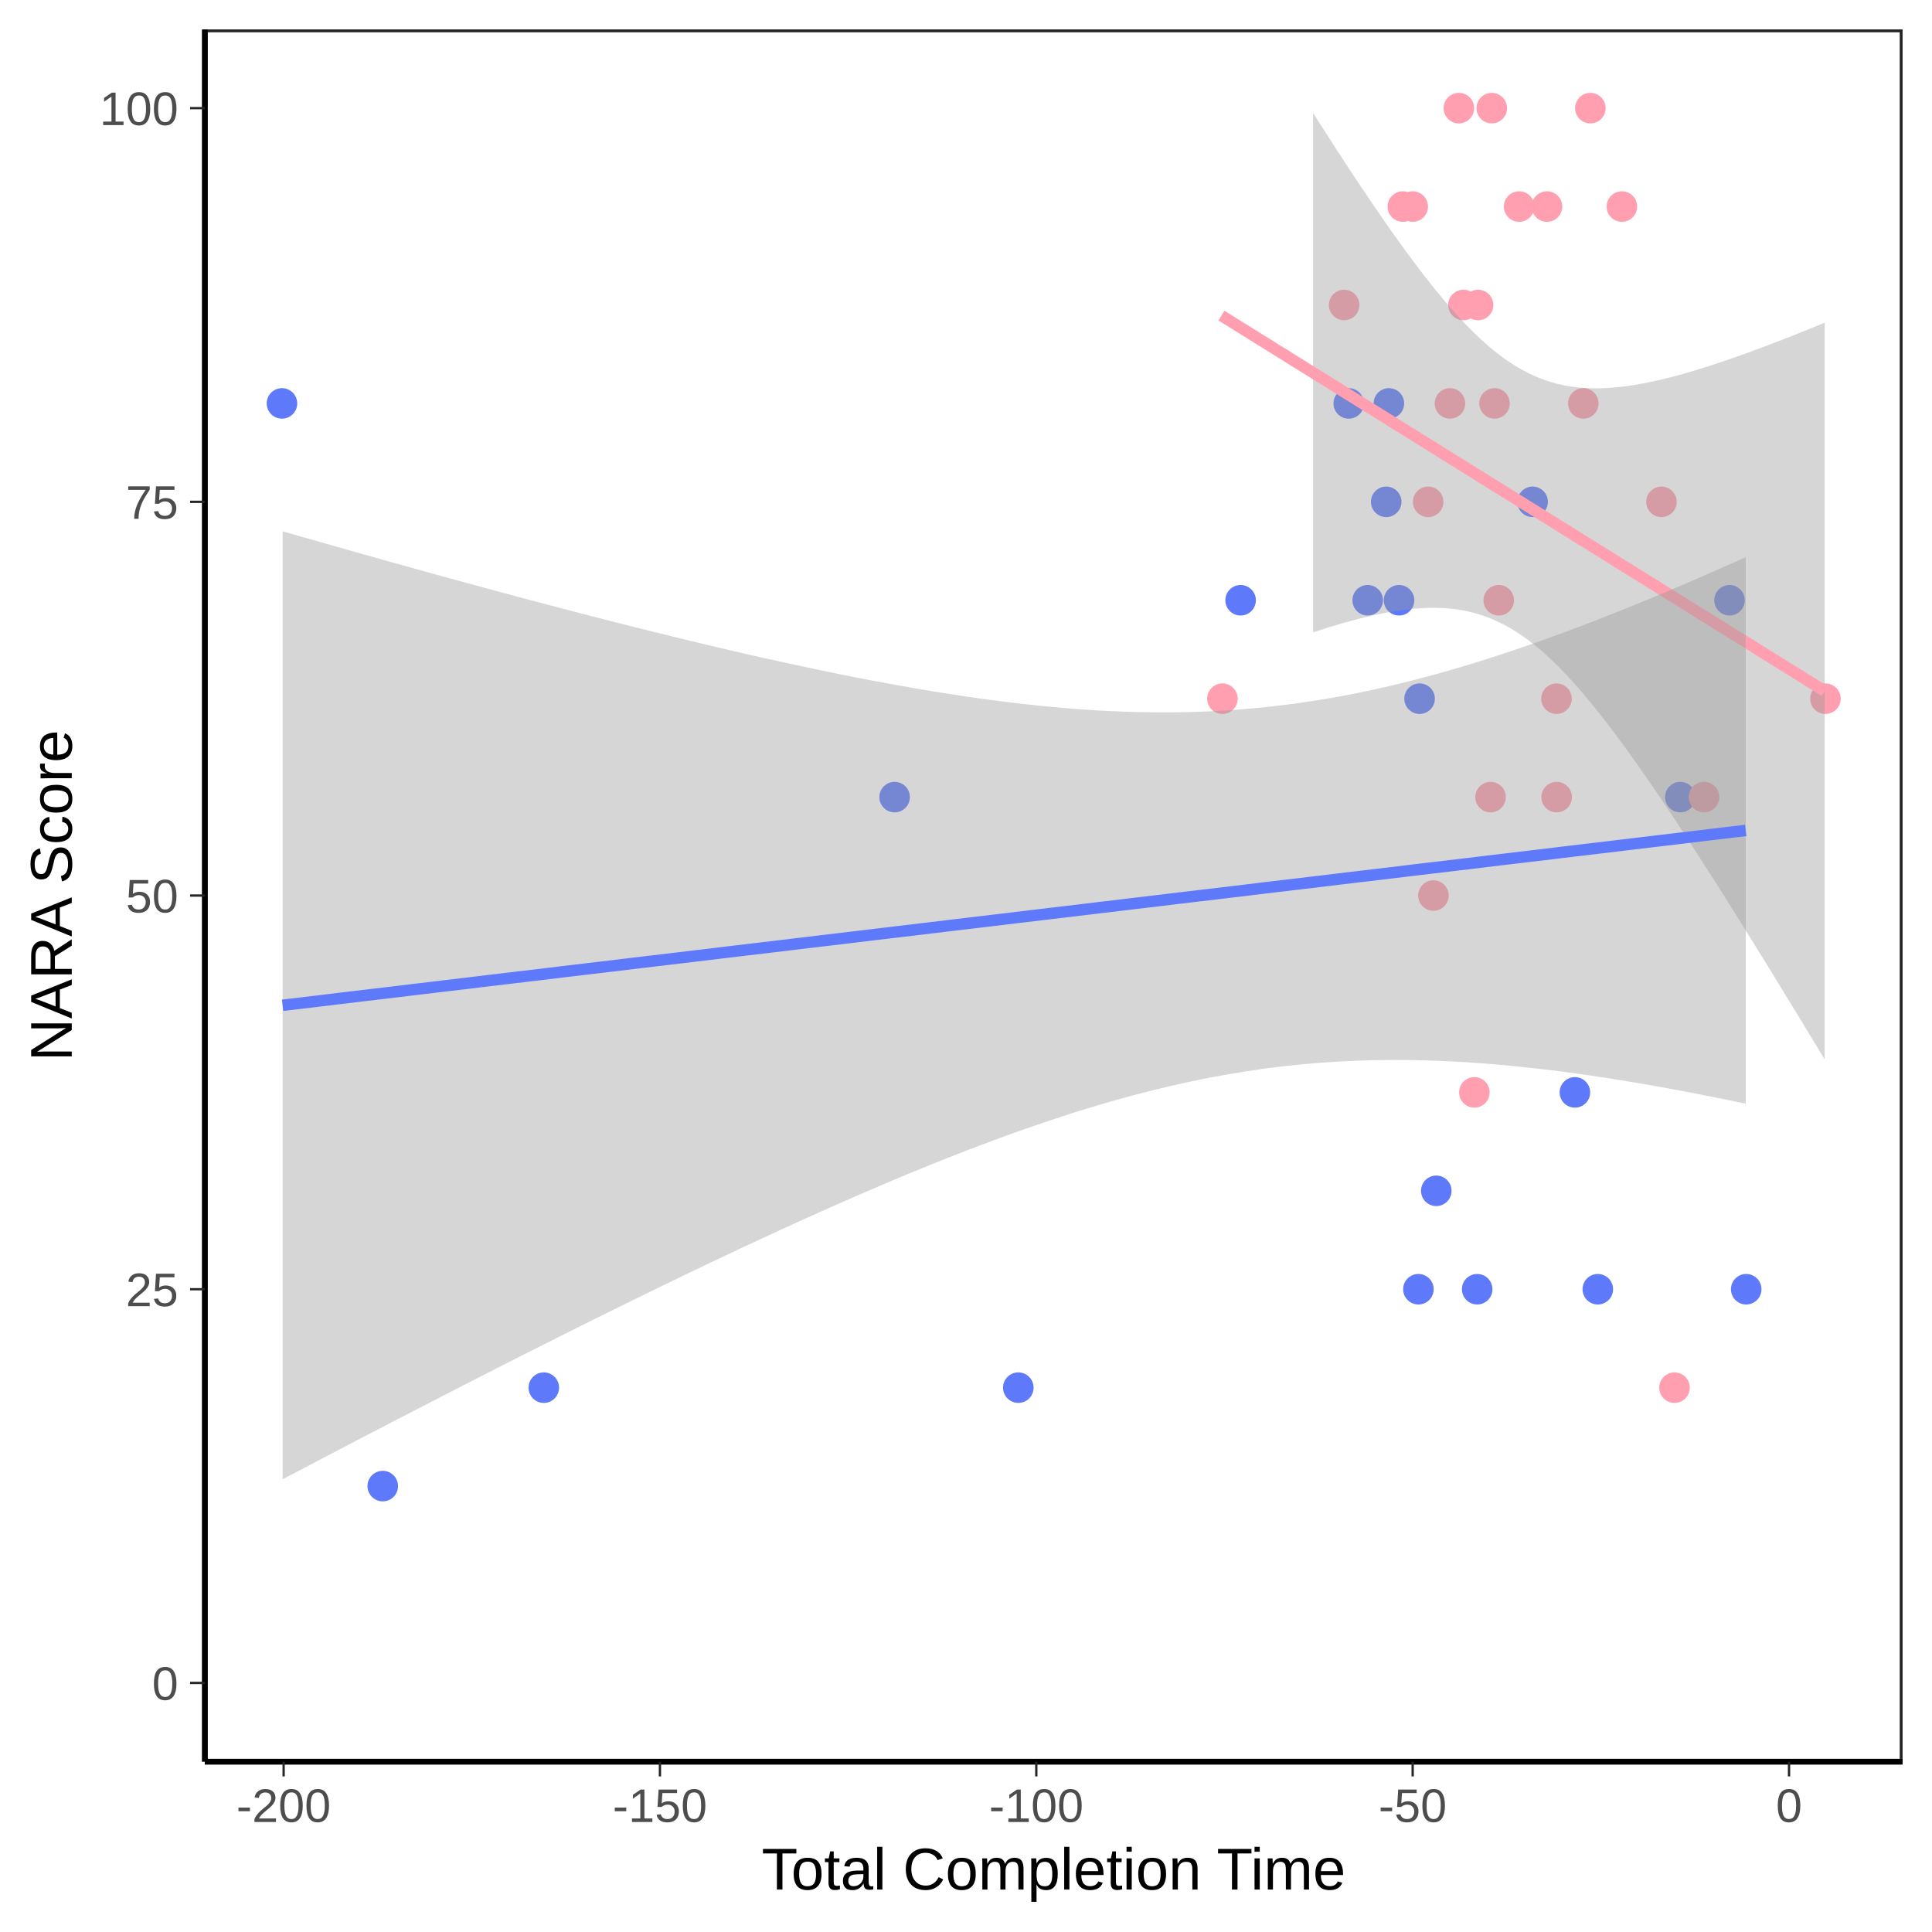
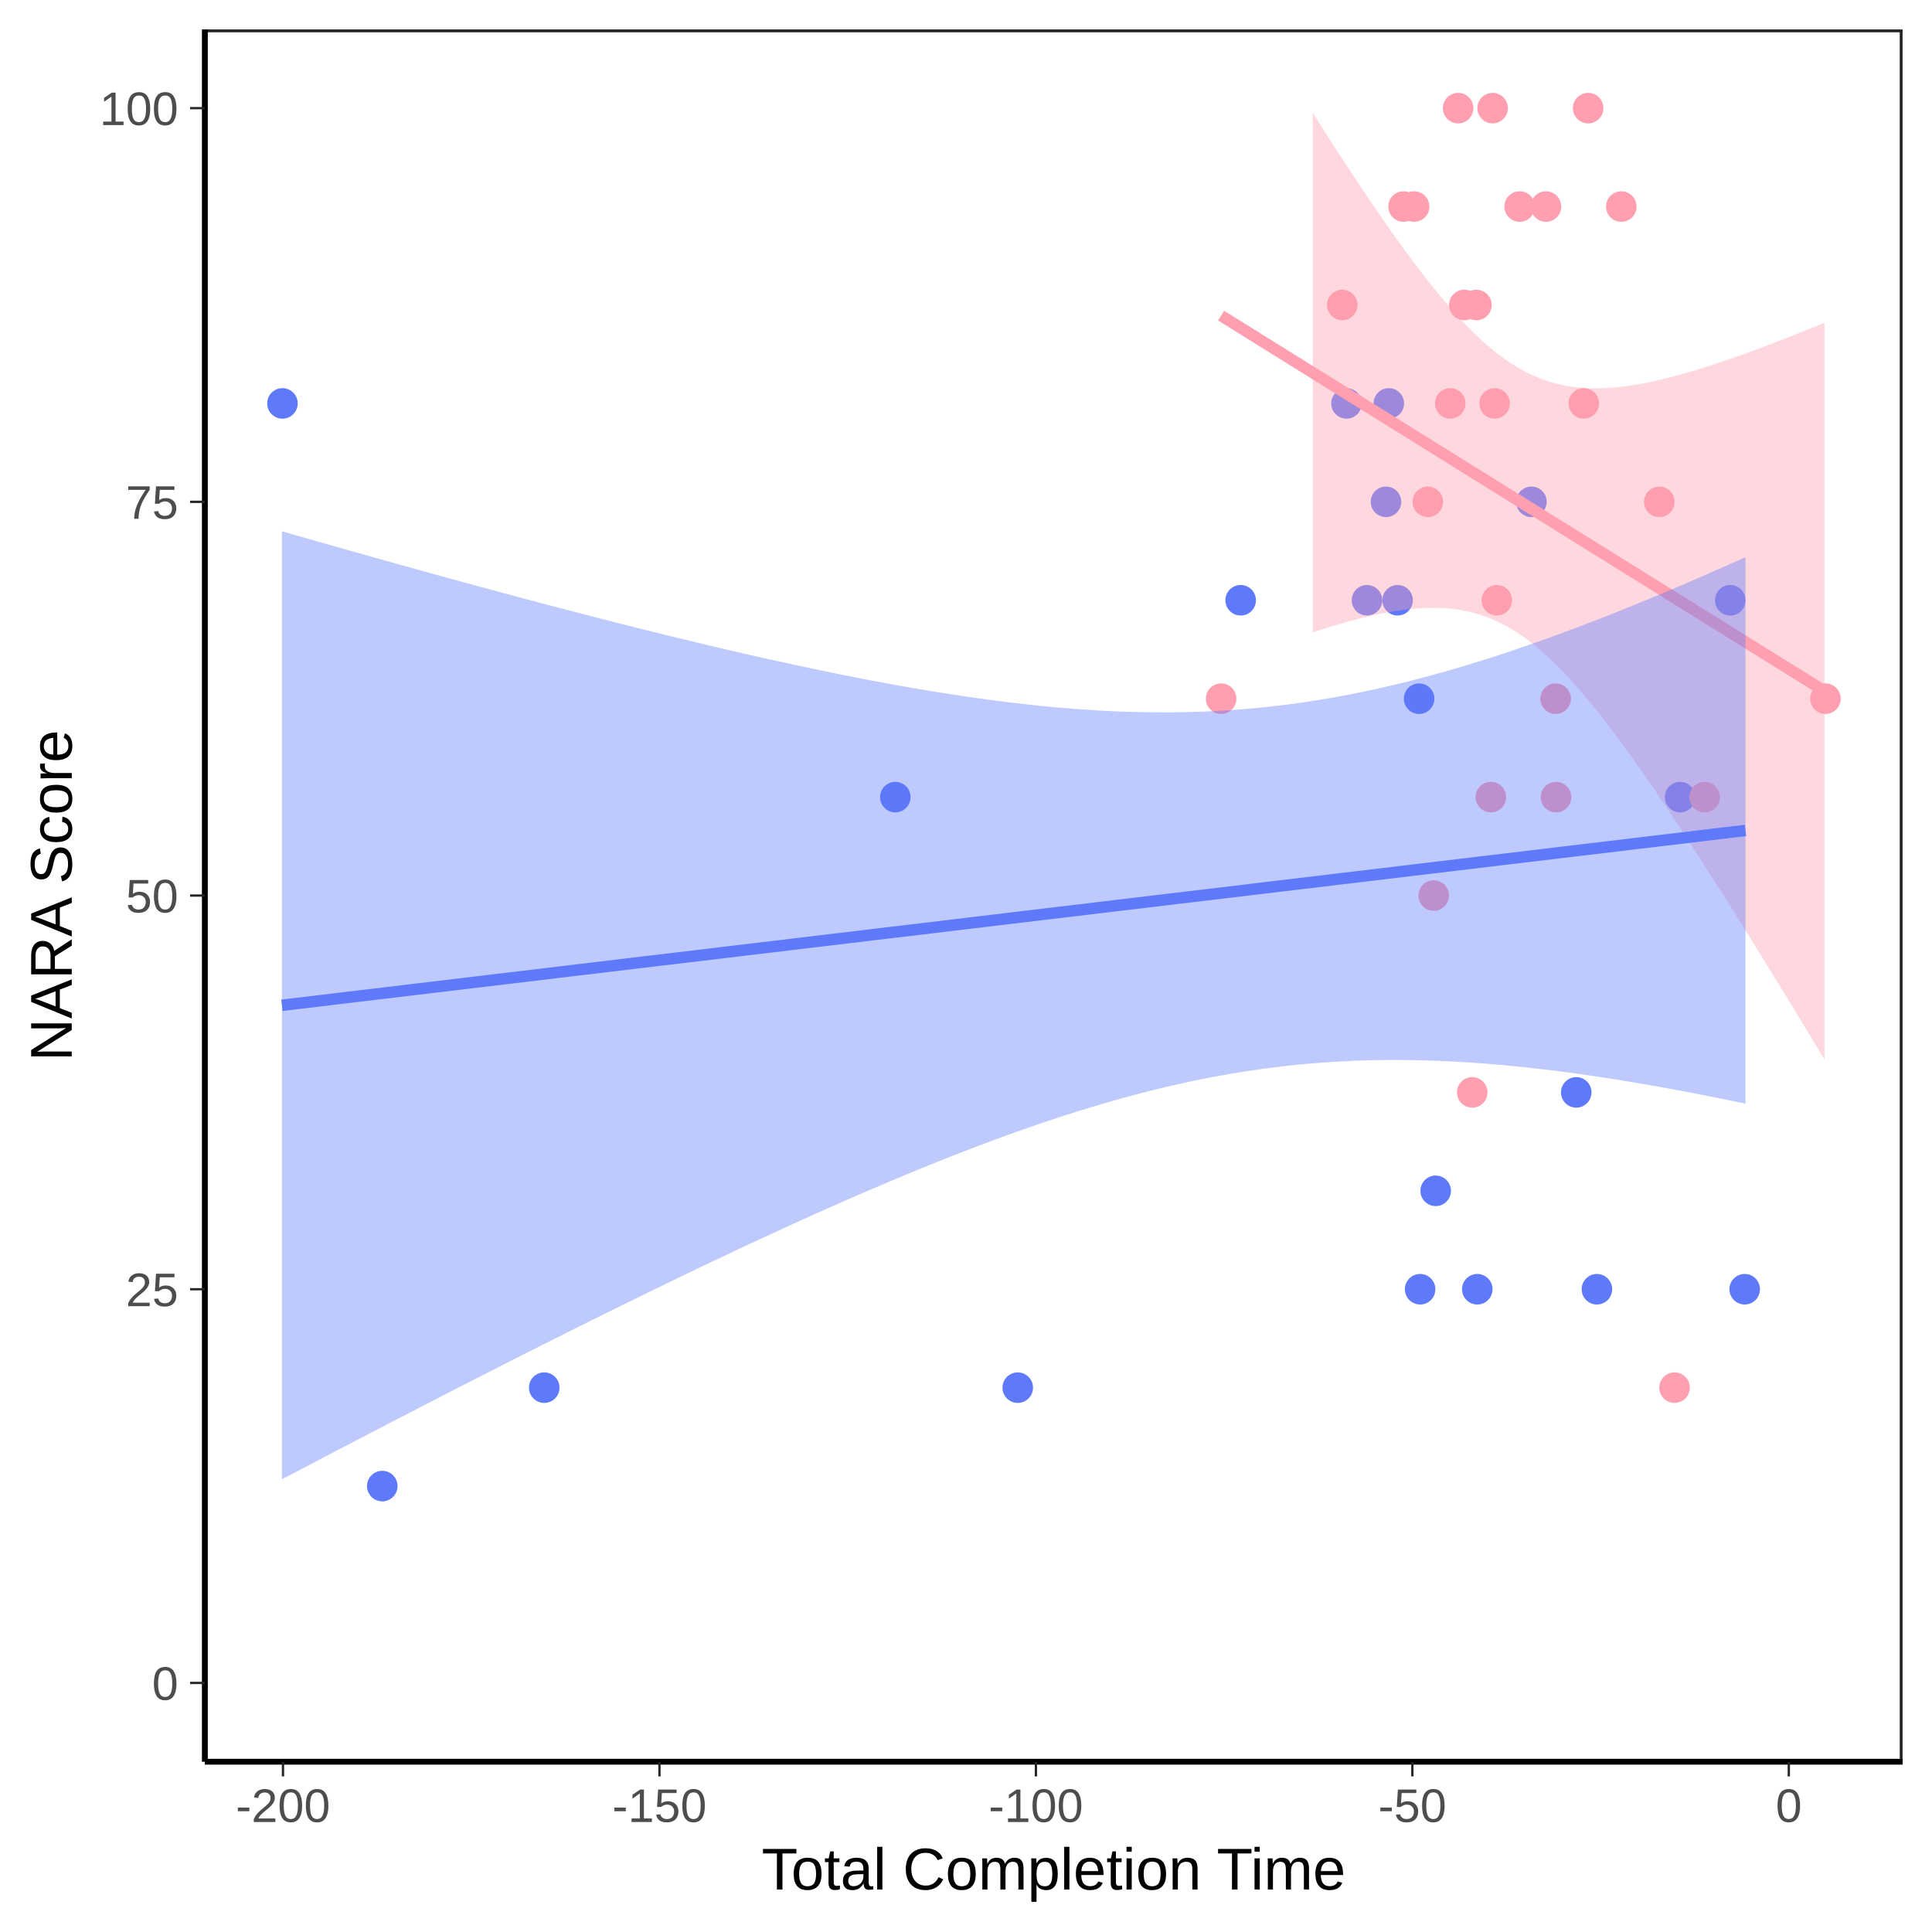
<svg xmlns="http://www.w3.org/2000/svg" class="svglite" width="360.00pt" height="360.00pt" viewBox="0 0 360.00 360.00">
  <defs>
    <style type="text/css">
    .svglite line, .svglite polyline, .svglite polygon, .svglite path, .svglite rect, .svglite circle {
      fill: none;
      stroke: #000000;
      stroke-linecap: round;
      stroke-linejoin: round;
      stroke-miterlimit: 10.00;
    }
    .svglite text {
      white-space: pre;
    }
  </style>
  </defs>
  <rect width="100%" height="100%" style="stroke: none; fill: #FFFFFF;" />
  <defs>
    <clipPath id="cpMC4wMHwzNjAuMDB8MC4wMHwzNjAuMDA=">
      <rect x="0.00" y="0.00" width="360.00" height="360.00" />
    </clipPath>
  </defs>
  <g clip-path="url(#cpMC4wMHwzNjAuMDB8MC4wMHwzNjAuMDA=)">
    <rect x="0" y="0.00" width="360.00" height="360.00" style="stroke-width: 1.07; stroke: #FFFFFF; fill: #FFFFFF;" />
  </g>
  <defs>
    <clipPath id="cpMzguMTZ8MzU0LjUyfDUuNDh8MzI4LjI3">
      <rect x="38.16" y="5.48" width="316.36" height="322.79" />
    </clipPath>
  </defs>
  <g clip-path="url(#cpMzguMTZ8MzU0LjUyfDUuNDh8MzI4LjI3)">
    <rect x="38.16" y="5.48" width="316.36" height="322.79" style="stroke-width: 1.07; stroke: #242526; fill: #FFFFFF;" />
-     <circle cx="274.73" cy="203.55" r="2.49" style="stroke-width: 0.71; stroke: #FF9FAF; fill: #FF9FAF;" />
-     <circle cx="277.97" cy="20.15" r="2.49" style="stroke-width: 0.71; stroke: #FF9FAF; fill: #FF9FAF;" />
-     <circle cx="266.12" cy="93.51" r="2.49" style="stroke-width: 0.71; stroke: #FF9FAF; fill: #FF9FAF;" />
-     <circle cx="278.48" cy="75.17" r="2.49" style="stroke-width: 0.71; stroke: #FF9FAF; fill: #FF9FAF;" />
-     <circle cx="261.40" cy="38.49" r="2.49" style="stroke-width: 0.71; stroke: #FF9FAF; fill: #FF9FAF;" />
-     <circle cx="313.10" cy="148.53" r="2.49" style="stroke-width: 0.71; stroke: #5E7AFA; fill: #5E7AFA;" />
-     <circle cx="279.27" cy="111.85" r="2.49" style="stroke-width: 0.71; stroke: #FF9FAF; fill: #FF9FAF;" />
-     <circle cx="290.06" cy="148.53" r="2.49" style="stroke-width: 0.71; stroke: #FF9FAF; fill: #FF9FAF;" />
-     <circle cx="227.78" cy="130.19" r="2.49" style="stroke-width: 0.71; stroke: #FF9FAF; fill: #FF9FAF;" />
-     <circle cx="325.38" cy="240.23" r="2.49" style="stroke-width: 0.71; stroke: #5E7AFA; fill: #5E7AFA;" />
-     <circle cx="283.07" cy="38.49" r="2.49" style="stroke-width: 0.71; stroke: #FF9FAF; fill: #FF9FAF;" />
-     <circle cx="271.84" cy="20.15" r="2.49" style="stroke-width: 0.71; stroke: #FF9FAF; fill: #FF9FAF;" />
-     <circle cx="166.70" cy="148.53" r="2.49" style="stroke-width: 0.71; stroke: #5E7AFA; fill: #5E7AFA;" />
-     <circle cx="231.17" cy="111.85" r="2.49" style="stroke-width: 0.71; stroke: #5E7AFA; fill: #5E7AFA;" />
-     <circle cx="264.52" cy="130.19" r="2.49" style="stroke-width: 0.71; stroke: #5E7AFA; fill: #5E7AFA;" />
-     <circle cx="71.32" cy="276.91" r="2.49" style="stroke-width: 0.71; stroke: #5E7AFA; fill: #5E7AFA;" />
-     <circle cx="293.46" cy="203.55" r="2.49" style="stroke-width: 0.71; stroke: #5E7AFA; fill: #5E7AFA;" />
-     <circle cx="254.85" cy="111.85" r="2.49" style="stroke-width: 0.71; stroke: #5E7AFA; fill: #5E7AFA;" />
-     <circle cx="258.80" cy="75.17" r="2.49" style="stroke-width: 0.71; stroke: #5E7AFA; fill: #5E7AFA;" />
-     <circle cx="260.69" cy="111.85" r="2.49" style="stroke-width: 0.71; stroke: #5E7AFA; fill: #5E7AFA;" />
-     <circle cx="250.46" cy="56.83" r="2.49" style="stroke-width: 0.71; stroke: #FF9FAF; fill: #FF9FAF;" />
-     <circle cx="285.58" cy="93.51" r="2.49" style="stroke-width: 0.71; stroke: #5E7AFA; fill: #5E7AFA;" />
-     <circle cx="275.25" cy="240.23" r="2.49" style="stroke-width: 0.71; stroke: #5E7AFA; fill: #5E7AFA;" />
-     <circle cx="295.03" cy="75.17" r="2.49" style="stroke-width: 0.71; stroke: #FF9FAF; fill: #FF9FAF;" />
-     <circle cx="272.69" cy="56.83" r="2.49" style="stroke-width: 0.71; stroke: #FF9FAF; fill: #FF9FAF;" />
+     <circle cx="274.33" cy="203.55" r="2.49" style="stroke-width: 0.71; stroke: #FF9FAF; fill: #FF9FAF;" />
+     <circle cx="278.13" cy="20.15" r="2.49" style="stroke-width: 0.71; stroke: #FF9FAF; fill: #FF9FAF;" />
+     <circle cx="266.05" cy="93.51" r="2.49" style="stroke-width: 0.71; stroke: #FF9FAF; fill: #FF9FAF;" />
+     <circle cx="278.50" cy="75.17" r="2.49" style="stroke-width: 0.71; stroke: #FF9FAF; fill: #FF9FAF;" />
+     <circle cx="261.53" cy="38.49" r="2.49" style="stroke-width: 0.71; stroke: #FF9FAF; fill: #FF9FAF;" />
+     <circle cx="313.06" cy="148.53" r="2.49" style="stroke-width: 0.71; stroke: #5E7AFA; fill: #5E7AFA;" />
+     <circle cx="278.91" cy="111.85" r="2.49" style="stroke-width: 0.71; stroke: #FF9FAF; fill: #FF9FAF;" />
+     <circle cx="289.94" cy="148.53" r="2.49" style="stroke-width: 0.71; stroke: #FF9FAF; fill: #FF9FAF;" />
+     <circle cx="227.54" cy="130.19" r="2.49" style="stroke-width: 0.71; stroke: #FF9FAF; fill: #FF9FAF;" />
+     <circle cx="325.10" cy="240.23" r="2.49" style="stroke-width: 0.71; stroke: #5E7AFA; fill: #5E7AFA;" />
+     <circle cx="283.17" cy="38.49" r="2.49" style="stroke-width: 0.71; stroke: #FF9FAF; fill: #FF9FAF;" />
+     <circle cx="271.70" cy="20.15" r="2.49" style="stroke-width: 0.71; stroke: #FF9FAF; fill: #FF9FAF;" />
+     <circle cx="166.83" cy="148.53" r="2.49" style="stroke-width: 0.71; stroke: #5E7AFA; fill: #5E7AFA;" />
+     <circle cx="231.18" cy="111.85" r="2.49" style="stroke-width: 0.71; stroke: #5E7AFA; fill: #5E7AFA;" />
+     <circle cx="264.43" cy="130.19" r="2.49" style="stroke-width: 0.71; stroke: #5E7AFA; fill: #5E7AFA;" />
+     <circle cx="71.23" cy="276.91" r="2.49" style="stroke-width: 0.71; stroke: #5E7AFA; fill: #5E7AFA;" />
+     <circle cx="293.71" cy="203.55" r="2.49" style="stroke-width: 0.71; stroke: #5E7AFA; fill: #5E7AFA;" />
+     <circle cx="254.72" cy="111.85" r="2.49" style="stroke-width: 0.71; stroke: #5E7AFA; fill: #5E7AFA;" />
+     <circle cx="258.78" cy="75.17" r="2.49" style="stroke-width: 0.71; stroke: #5E7AFA; fill: #5E7AFA;" />
+     <circle cx="260.42" cy="111.85" r="2.49" style="stroke-width: 0.71; stroke: #5E7AFA; fill: #5E7AFA;" />
+     <circle cx="250.11" cy="56.83" r="2.49" style="stroke-width: 0.71; stroke: #FF9FAF; fill: #FF9FAF;" />
+     <circle cx="285.36" cy="93.51" r="2.49" style="stroke-width: 0.71; stroke: #5E7AFA; fill: #5E7AFA;" />
+     <circle cx="275.27" cy="240.23" r="2.49" style="stroke-width: 0.71; stroke: #5E7AFA; fill: #5E7AFA;" />
+     <circle cx="295.12" cy="75.17" r="2.49" style="stroke-width: 0.71; stroke: #FF9FAF; fill: #FF9FAF;" />
+     <circle cx="272.85" cy="56.83" r="2.49" style="stroke-width: 0.71; stroke: #FF9FAF; fill: #FF9FAF;" />
    <circle cx="340.14" cy="130.19" r="2.49" style="stroke-width: 0.71; stroke: #FF9FAF; fill: #FF9FAF;" />
-     <circle cx="317.51" cy="148.53" r="2.49" style="stroke-width: 0.71; stroke: #FF9FAF; fill: #FF9FAF;" />
-     <circle cx="296.34" cy="20.15" r="2.49" style="stroke-width: 0.71; stroke: #FF9FAF; fill: #FF9FAF;" />
-     <circle cx="290.03" cy="130.19" r="2.49" style="stroke-width: 0.71; stroke: #FF9FAF; fill: #FF9FAF;" />
-     <circle cx="267.10" cy="166.87" r="2.49" style="stroke-width: 0.71; stroke: #FF9FAF; fill: #FF9FAF;" />
-     <circle cx="275.42" cy="56.83" r="2.49" style="stroke-width: 0.71; stroke: #FF9FAF; fill: #FF9FAF;" />
-     <circle cx="309.59" cy="93.51" r="2.49" style="stroke-width: 0.71; stroke: #FF9FAF; fill: #FF9FAF;" />
-     <circle cx="270.18" cy="75.17" r="2.49" style="stroke-width: 0.71; stroke: #FF9FAF; fill: #FF9FAF;" />
-     <circle cx="277.75" cy="148.53" r="2.49" style="stroke-width: 0.71; stroke: #FF9FAF; fill: #FF9FAF;" />
-     <circle cx="312.02" cy="258.57" r="2.49" style="stroke-width: 0.71; stroke: #FF9FAF; fill: #FF9FAF;" />
-     <circle cx="52.54" cy="75.17" r="2.49" style="stroke-width: 0.71; stroke: #5E7AFA; fill: #5E7AFA;" />
-     <circle cx="189.75" cy="258.57" r="2.49" style="stroke-width: 0.71; stroke: #5E7AFA; fill: #5E7AFA;" />
-     <circle cx="322.27" cy="111.85" r="2.49" style="stroke-width: 0.71; stroke: #5E7AFA; fill: #5E7AFA;" />
-     <circle cx="251.32" cy="75.17" r="2.49" style="stroke-width: 0.71; stroke: #5E7AFA; fill: #5E7AFA;" />
-     <circle cx="267.63" cy="221.89" r="2.49" style="stroke-width: 0.71; stroke: #5E7AFA; fill: #5E7AFA;" />
-     <circle cx="264.30" cy="240.23" r="2.49" style="stroke-width: 0.71; stroke: #5E7AFA; fill: #5E7AFA;" />
-     <circle cx="258.30" cy="93.51" r="2.49" style="stroke-width: 0.71; stroke: #5E7AFA; fill: #5E7AFA;" />
-     <circle cx="297.73" cy="240.23" r="2.49" style="stroke-width: 0.71; stroke: #5E7AFA; fill: #5E7AFA;" />
-     <circle cx="101.33" cy="258.57" r="2.49" style="stroke-width: 0.71; stroke: #5E7AFA; fill: #5E7AFA;" />
-     <circle cx="263.24" cy="38.49" r="2.49" style="stroke-width: 0.71; stroke: #FF9FAF; fill: #FF9FAF;" />
-     <circle cx="288.26" cy="38.49" r="2.49" style="stroke-width: 0.71; stroke: #FF9FAF; fill: #FF9FAF;" />
-     <circle cx="302.22" cy="38.49" r="2.49" style="stroke-width: 0.71; stroke: #FF9FAF; fill: #FF9FAF;" />
-     <polygon points="244.67,21.04 246.09,23.27 247.52,25.49 248.94,27.70 250.36,29.89 251.78,32.05 253.21,34.20 254.63,36.32 256.05,38.42 257.48,40.49 258.90,42.54 260.32,44.54 261.75,46.52 263.17,48.45 264.59,50.33 266.01,52.17 267.44,53.96 268.86,55.68 270.28,57.35 271.71,58.94 273.13,60.46 274.55,61.90 275.98,63.26 277.40,64.52 278.82,65.69 280.24,66.77 281.67,67.74 283.09,68.62 284.51,69.39 285.94,70.06 287.36,70.64 288.78,71.13 290.21,71.53 291.63,71.84 293.05,72.07 294.47,72.23 295.90,72.33 297.32,72.36 298.74,72.33 300.17,72.25 301.59,72.13 303.01,71.96 304.44,71.75 305.86,71.50 307.28,71.23 308.70,70.92 310.13,70.59 311.55,70.23 312.97,69.85 314.40,69.45 315.82,69.03 317.24,68.59 318.66,68.14 320.09,67.67 321.51,67.19 322.93,66.70 324.36,66.20 325.78,65.69 327.20,65.16 328.63,64.63 330.05,64.09 331.47,63.55 332.89,62.99 334.32,62.43 335.74,61.86 337.16,61.29 338.59,60.71 340.01,60.13 340.01,197.43 338.59,195.08 337.16,192.73 335.74,190.38 334.32,188.05 332.89,185.71 331.47,183.39 330.05,181.07 328.63,178.76 327.20,176.46 325.78,174.16 324.36,171.88 322.93,169.60 321.51,167.34 320.09,165.09 318.66,162.85 317.24,160.63 315.82,158.42 314.40,156.23 312.97,154.06 311.55,151.90 310.13,149.77 308.70,147.67 307.28,145.59 305.86,143.54 304.44,141.53 303.01,139.55 301.59,137.61 300.17,135.71 298.74,133.86 297.32,132.06 295.90,130.32 294.47,128.64 293.05,127.03 291.63,125.49 290.21,124.03 288.78,122.66 287.36,121.37 285.94,120.18 284.51,119.08 283.09,118.09 281.67,117.19 280.24,116.39 278.82,115.70 277.40,115.09 275.98,114.59 274.55,114.17 273.13,113.84 271.71,113.59 270.28,113.41 268.86,113.30 267.44,113.26 266.01,113.27 264.59,113.34 263.17,113.45 261.75,113.61 260.32,113.81 258.90,114.05 257.48,114.32 256.05,114.62 254.63,114.95 253.21,115.30 251.78,115.68 250.36,116.07 248.94,116.49 247.52,116.92 246.09,117.37 244.67,117.83 " style="stroke-width: 0.00; stroke: none; stroke-linecap: butt; fill: #999999; fill-opacity: 0.40;" />
-     <polyline points="244.67,21.04 246.09,23.27 247.52,25.49 248.94,27.70 250.36,29.89 251.78,32.05 253.21,34.20 254.63,36.32 256.05,38.42 257.48,40.49 258.90,42.54 260.32,44.54 261.75,46.52 263.17,48.45 264.59,50.33 266.01,52.17 267.44,53.96 268.86,55.68 270.28,57.35 271.71,58.94 273.13,60.46 274.55,61.90 275.98,63.26 277.40,64.52 278.82,65.69 280.24,66.77 281.67,67.74 283.09,68.62 284.51,69.39 285.94,70.06 287.36,70.64 288.78,71.13 290.21,71.53 291.63,71.84 293.05,72.07 294.47,72.23 295.90,72.33 297.32,72.36 298.74,72.33 300.17,72.25 301.59,72.13 303.01,71.96 304.44,71.75 305.86,71.50 307.28,71.23 308.70,70.92 310.13,70.59 311.55,70.23 312.97,69.85 314.40,69.45 315.82,69.03 317.24,68.59 318.66,68.14 320.09,67.67 321.51,67.19 322.93,66.70 324.36,66.20 325.78,65.69 327.20,65.16 328.63,64.63 330.05,64.09 331.47,63.55 332.89,62.99 334.32,62.43 335.74,61.86 337.16,61.29 338.59,60.71 340.01,60.13 " style="stroke-width: 2.13; stroke: none; stroke-linecap: butt;" />
-     <polyline points="340.01,197.43 338.59,195.08 337.16,192.73 335.74,190.38 334.32,188.05 332.89,185.71 331.47,183.39 330.05,181.07 328.63,178.76 327.20,176.46 325.78,174.16 324.36,171.88 322.93,169.60 321.51,167.34 320.09,165.09 318.66,162.85 317.24,160.63 315.82,158.42 314.40,156.23 312.97,154.06 311.55,151.90 310.13,149.77 308.70,147.67 307.28,145.59 305.86,143.54 304.44,141.53 303.01,139.55 301.59,137.61 300.17,135.71 298.74,133.86 297.32,132.06 295.90,130.32 294.47,128.64 293.05,127.03 291.63,125.49 290.21,124.03 288.78,122.66 287.36,121.37 285.94,120.18 284.51,119.08 283.09,118.09 281.67,117.19 280.24,116.39 278.82,115.70 277.40,115.09 275.98,114.59 274.55,114.17 273.13,113.84 271.71,113.59 270.28,113.41 268.86,113.30 267.44,113.26 266.01,113.27 264.59,113.34 263.17,113.45 261.75,113.61 260.32,113.81 258.90,114.05 257.48,114.32 256.05,114.62 254.63,114.95 253.21,115.30 251.78,115.68 250.36,116.07 248.94,116.49 247.52,116.92 246.09,117.37 244.67,117.83 " style="stroke-width: 2.13; stroke: none; stroke-linecap: butt;" />
-     <polyline points="227.59,58.81 229.02,59.69 230.44,60.58 231.86,61.46 233.29,62.35 234.71,63.24 236.13,64.12 237.55,65.01 238.98,65.89 240.40,66.78 241.82,67.66 243.25,68.55 244.67,69.44 246.09,70.32 247.52,71.21 248.94,72.09 250.36,72.98 251.78,73.86 253.21,74.75 254.63,75.64 256.05,76.52 257.48,77.41 258.90,78.29 260.32,79.18 261.75,80.06 263.17,80.95 264.59,81.84 266.01,82.72 267.44,83.61 268.86,84.49 270.28,85.38 271.71,86.27 273.13,87.15 274.55,88.04 275.98,88.92 277.40,89.81 278.82,90.69 280.24,91.58 281.67,92.47 283.09,93.35 284.51,94.24 285.94,95.12 287.36,96.01 288.78,96.89 290.21,97.78 291.63,98.67 293.05,99.55 294.47,100.44 295.90,101.32 297.32,102.21 298.74,103.09 300.17,103.98 301.59,104.87 303.01,105.75 304.44,106.64 305.86,107.52 307.28,108.41 308.70,109.29 310.13,110.18 311.55,111.07 312.97,111.95 314.40,112.84 315.82,113.72 317.24,114.61 318.66,115.49 320.09,116.38 321.51,117.27 322.93,118.15 324.36,119.04 325.78,119.92 327.20,120.81 328.63,121.70 330.05,122.58 331.47,123.47 332.89,124.35 334.32,125.24 335.74,126.12 337.16,127.01 338.59,127.90 340.01,128.78 " style="stroke-width: 2.13; stroke: #FF9FAF; stroke-linecap: butt;" />
-     <polygon points="52.66,99.00 56.11,99.99 59.56,100.97 63.01,101.95 66.46,102.93 69.91,103.90 73.36,104.87 76.81,105.83 80.27,106.79 83.72,107.74 87.17,108.68 90.62,109.62 94.07,110.55 97.52,111.48 100.97,112.39 104.42,113.30 107.87,114.20 111.32,115.09 114.78,115.98 118.23,116.85 121.68,117.71 125.13,118.56 128.58,119.40 132.03,120.23 135.48,121.04 138.93,121.84 142.38,122.62 145.83,123.38 149.29,124.13 152.74,124.86 156.19,125.57 159.64,126.26 163.09,126.92 166.54,127.56 169.99,128.17 173.44,128.76 176.89,129.31 180.34,129.83 183.80,130.32 187.25,130.77 190.70,131.18 194.15,131.55 197.60,131.87 201.05,132.15 204.50,132.38 207.95,132.55 211.40,132.67 214.85,132.73 218.31,132.74 221.76,132.68 225.21,132.56 228.66,132.37 232.11,132.11 235.56,131.79 239.01,131.40 242.46,130.94 245.91,130.41 249.36,129.82 252.82,129.16 256.27,128.43 259.72,127.64 263.17,126.79 266.62,125.88 270.07,124.92 273.52,123.90 276.97,122.83 280.42,121.71 283.87,120.54 287.33,119.33 290.78,118.08 294.23,116.79 297.68,115.47 301.13,114.11 304.58,112.72 308.03,111.30 311.48,109.85 314.93,108.38 318.38,106.88 321.84,105.36 325.29,103.82 325.29,205.66 321.84,204.94 318.38,204.25 314.93,203.57 311.48,202.92 308.03,202.30 304.58,201.71 301.13,201.14 297.68,200.61 294.23,200.11 290.78,199.64 287.33,199.22 283.87,198.84 280.42,198.49 276.97,198.20 273.52,197.95 270.07,197.76 266.62,197.62 263.17,197.53 259.72,197.51 256.27,197.54 252.82,197.64 249.36,197.81 245.91,198.04 242.46,198.33 239.01,198.70 235.56,199.13 232.11,199.64 228.66,200.21 225.21,200.84 221.76,201.55 218.31,202.31 214.85,203.14 211.40,204.03 207.95,204.97 204.50,205.97 201.05,207.02 197.60,208.13 194.15,209.28 190.70,210.47 187.25,211.70 183.80,212.98 180.34,214.29 176.89,215.64 173.44,217.02 169.99,218.42 166.54,219.86 163.09,221.33 159.64,222.81 156.19,224.33 152.74,225.86 149.29,227.41 145.83,228.99 142.38,230.58 138.93,232.18 135.48,233.81 132.03,235.44 128.58,237.09 125.13,238.76 121.68,240.43 118.23,242.12 114.78,243.82 111.32,245.52 107.87,247.24 104.42,248.97 100.97,250.70 97.52,252.44 94.07,254.19 90.62,255.95 87.17,257.71 83.72,259.48 80.27,261.26 76.81,263.04 73.36,264.82 69.91,266.62 66.46,268.41 63.01,270.21 59.56,272.02 56.11,273.83 52.66,275.64 " style="stroke-width: 0.00; stroke: none; stroke-linecap: butt; fill: #999999; fill-opacity: 0.40;" />
-     <polyline points="52.66,99.00 56.11,99.99 59.56,100.97 63.01,101.95 66.46,102.93 69.91,103.90 73.36,104.87 76.81,105.83 80.27,106.79 83.72,107.74 87.17,108.68 90.62,109.62 94.07,110.55 97.52,111.48 100.97,112.39 104.42,113.30 107.87,114.20 111.32,115.09 114.78,115.98 118.23,116.85 121.68,117.71 125.13,118.56 128.58,119.40 132.03,120.23 135.48,121.04 138.93,121.84 142.38,122.62 145.83,123.38 149.29,124.13 152.74,124.86 156.19,125.57 159.64,126.26 163.09,126.92 166.54,127.56 169.99,128.17 173.44,128.76 176.89,129.31 180.34,129.83 183.80,130.32 187.25,130.77 190.70,131.18 194.15,131.55 197.60,131.87 201.05,132.15 204.50,132.38 207.95,132.55 211.40,132.67 214.85,132.73 218.31,132.74 221.76,132.68 225.21,132.56 228.66,132.37 232.11,132.11 235.56,131.79 239.01,131.40 242.46,130.94 245.91,130.41 249.36,129.82 252.82,129.16 256.27,128.43 259.72,127.64 263.17,126.79 266.62,125.88 270.07,124.92 273.52,123.90 276.97,122.83 280.42,121.71 283.87,120.54 287.33,119.33 290.78,118.08 294.23,116.79 297.68,115.47 301.13,114.11 304.58,112.72 308.03,111.30 311.48,109.85 314.93,108.38 318.38,106.88 321.84,105.36 325.29,103.82 " style="stroke-width: 2.13; stroke: none; stroke-linecap: butt;" />
-     <polyline points="325.29,205.66 321.84,204.94 318.38,204.25 314.93,203.57 311.48,202.92 308.03,202.30 304.58,201.71 301.13,201.14 297.68,200.61 294.23,200.11 290.78,199.64 287.33,199.22 283.87,198.84 280.42,198.49 276.97,198.20 273.52,197.95 270.07,197.76 266.62,197.62 263.17,197.53 259.72,197.51 256.27,197.54 252.82,197.64 249.36,197.81 245.91,198.04 242.46,198.33 239.01,198.70 235.56,199.13 232.11,199.64 228.66,200.21 225.21,200.84 221.76,201.55 218.31,202.31 214.85,203.14 211.40,204.03 207.95,204.97 204.50,205.97 201.05,207.02 197.60,208.13 194.15,209.28 190.70,210.47 187.25,211.70 183.80,212.98 180.34,214.29 176.89,215.64 173.44,217.02 169.99,218.42 166.54,219.86 163.09,221.33 159.64,222.81 156.19,224.33 152.74,225.86 149.29,227.41 145.83,228.99 142.38,230.58 138.93,232.18 135.48,233.81 132.03,235.44 128.58,237.09 125.13,238.76 121.68,240.43 118.23,242.12 114.78,243.82 111.32,245.52 107.87,247.24 104.42,248.97 100.97,250.70 97.52,252.44 94.07,254.19 90.62,255.95 87.17,257.71 83.72,259.48 80.27,261.26 76.81,263.04 73.36,264.82 69.91,266.62 66.46,268.41 63.01,270.21 59.56,272.02 56.11,273.83 52.66,275.64 " style="stroke-width: 2.13; stroke: none; stroke-linecap: butt;" />
-     <polyline points="52.66,187.32 56.11,186.91 59.56,186.50 63.01,186.08 66.46,185.67 69.91,185.26 73.36,184.85 76.81,184.43 80.27,184.02 83.72,183.61 87.17,183.20 90.62,182.78 94.07,182.37 97.52,181.96 100.97,181.55 104.42,181.13 107.87,180.72 111.32,180.31 114.78,179.90 118.23,179.48 121.68,179.07 125.13,178.66 128.58,178.25 132.03,177.84 135.48,177.42 138.93,177.01 142.38,176.60 145.83,176.19 149.29,175.77 152.74,175.36 156.19,174.95 159.64,174.54 163.09,174.12 166.54,173.71 169.99,173.30 173.44,172.89 176.89,172.47 180.34,172.06 183.80,171.65 187.25,171.24 190.70,170.82 194.15,170.41 197.60,170.00 201.05,169.59 204.50,169.17 207.95,168.76 211.40,168.35 214.85,167.94 218.31,167.52 221.76,167.11 225.21,166.70 228.66,166.29 232.11,165.88 235.56,165.46 239.01,165.05 242.46,164.64 245.91,164.23 249.36,163.81 252.82,163.40 256.27,162.99 259.72,162.58 263.17,162.16 266.62,161.75 270.07,161.34 273.52,160.93 276.97,160.51 280.42,160.10 283.87,159.69 287.33,159.28 290.78,158.86 294.23,158.45 297.68,158.04 301.13,157.63 304.58,157.21 308.03,156.80 311.48,156.39 314.93,155.98 318.38,155.56 321.84,155.15 325.29,154.74 " style="stroke-width: 2.13; stroke: #5E7AFA; stroke-linecap: butt;" />
+     <circle cx="317.64" cy="148.53" r="2.49" style="stroke-width: 0.71; stroke: #FF9FAF; fill: #FF9FAF;" />
+     <circle cx="295.93" cy="20.15" r="2.49" style="stroke-width: 0.71; stroke: #FF9FAF; fill: #FF9FAF;" />
+     <circle cx="289.87" cy="130.19" r="2.49" style="stroke-width: 0.71; stroke: #FF9FAF; fill: #FF9FAF;" />
+     <circle cx="267.15" cy="166.87" r="2.49" style="stroke-width: 0.71; stroke: #FF9FAF; fill: #FF9FAF;" />
+     <circle cx="275.11" cy="56.83" r="2.49" style="stroke-width: 0.71; stroke: #FF9FAF; fill: #FF9FAF;" />
+     <circle cx="309.19" cy="93.51" r="2.49" style="stroke-width: 0.71; stroke: #FF9FAF; fill: #FF9FAF;" />
+     <circle cx="270.23" cy="75.17" r="2.49" style="stroke-width: 0.71; stroke: #FF9FAF; fill: #FF9FAF;" />
+     <circle cx="277.80" cy="148.53" r="2.49" style="stroke-width: 0.71; stroke: #FF9FAF; fill: #FF9FAF;" />
+     <circle cx="312.03" cy="258.57" r="2.49" style="stroke-width: 0.71; stroke: #FF9FAF; fill: #FF9FAF;" />
+     <circle cx="52.63" cy="75.17" r="2.49" style="stroke-width: 0.71; stroke: #5E7AFA; fill: #5E7AFA;" />
+     <circle cx="189.64" cy="258.57" r="2.49" style="stroke-width: 0.71; stroke: #5E7AFA; fill: #5E7AFA;" />
+     <circle cx="322.41" cy="111.85" r="2.49" style="stroke-width: 0.71; stroke: #5E7AFA; fill: #5E7AFA;" />
+     <circle cx="250.90" cy="75.17" r="2.49" style="stroke-width: 0.71; stroke: #5E7AFA; fill: #5E7AFA;" />
+     <circle cx="267.52" cy="221.89" r="2.49" style="stroke-width: 0.71; stroke: #5E7AFA; fill: #5E7AFA;" />
+     <circle cx="264.62" cy="240.23" r="2.49" style="stroke-width: 0.71; stroke: #5E7AFA; fill: #5E7AFA;" />
+     <circle cx="258.26" cy="93.51" r="2.49" style="stroke-width: 0.71; stroke: #5E7AFA; fill: #5E7AFA;" />
+     <circle cx="297.56" cy="240.23" r="2.49" style="stroke-width: 0.71; stroke: #5E7AFA; fill: #5E7AFA;" />
+     <circle cx="101.41" cy="258.57" r="2.49" style="stroke-width: 0.71; stroke: #5E7AFA; fill: #5E7AFA;" />
+     <circle cx="263.50" cy="38.49" r="2.49" style="stroke-width: 0.71; stroke: #FF9FAF; fill: #FF9FAF;" />
+     <circle cx="288.07" cy="38.49" r="2.49" style="stroke-width: 0.71; stroke: #FF9FAF; fill: #FF9FAF;" />
+     <circle cx="302.11" cy="38.49" r="2.49" style="stroke-width: 0.71; stroke: #FF9FAF; fill: #FF9FAF;" />
+     <polygon points="244.61,21.04 246.03,23.27 247.45,25.49 248.88,27.70 250.30,29.89 251.72,32.05 253.15,34.20 254.57,36.32 255.99,38.42 257.42,40.49 258.84,42.54 260.26,44.54 261.69,46.52 263.11,48.45 264.53,50.33 265.96,52.17 267.38,53.96 268.81,55.68 270.23,57.35 271.65,58.94 273.08,60.46 274.50,61.90 275.92,63.26 277.35,64.52 278.77,65.69 280.19,66.77 281.62,67.74 283.04,68.62 284.46,69.39 285.89,70.06 287.31,70.64 288.73,71.13 290.16,71.53 291.58,71.84 293.00,72.07 294.43,72.23 295.85,72.33 297.27,72.36 298.70,72.33 300.12,72.25 301.54,72.13 302.97,71.96 304.39,71.75 305.81,71.50 307.24,71.23 308.66,70.92 310.08,70.59 311.51,70.23 312.93,69.85 314.35,69.45 315.78,69.03 317.20,68.59 318.62,68.14 320.05,67.67 321.47,67.19 322.89,66.70 324.32,66.20 325.74,65.69 327.16,65.16 328.59,64.63 330.01,64.09 331.43,63.55 332.86,62.99 334.28,62.43 335.70,61.86 337.13,61.29 338.55,60.71 339.97,60.13 339.97,197.43 338.55,195.08 337.13,192.73 335.70,190.38 334.28,188.05 332.86,185.71 331.43,183.39 330.01,181.07 328.59,178.76 327.16,176.46 325.74,174.16 324.32,171.88 322.89,169.60 321.47,167.34 320.05,165.09 318.62,162.85 317.20,160.63 315.78,158.42 314.35,156.23 312.93,154.06 311.51,151.90 310.08,149.77 308.66,147.67 307.24,145.59 305.81,143.54 304.39,141.53 302.97,139.55 301.54,137.61 300.12,135.71 298.70,133.86 297.27,132.06 295.85,130.32 294.43,128.64 293.00,127.03 291.58,125.49 290.16,124.03 288.73,122.66 287.31,121.37 285.89,120.18 284.46,119.08 283.04,118.09 281.62,117.19 280.19,116.39 278.77,115.70 277.35,115.09 275.92,114.59 274.50,114.17 273.08,113.84 271.65,113.59 270.23,113.41 268.81,113.30 267.38,113.26 265.96,113.27 264.53,113.34 263.11,113.45 261.69,113.61 260.26,113.81 258.84,114.05 257.42,114.32 255.99,114.62 254.57,114.95 253.15,115.30 251.72,115.68 250.30,116.07 248.88,116.49 247.45,116.92 246.03,117.37 244.61,117.83 " style="stroke-width: 0.00; stroke: none; stroke-linecap: butt; fill: #FF9FAF; fill-opacity: 0.40;" />
+     <polyline points="244.61,21.04 246.03,23.27 247.45,25.49 248.88,27.70 250.30,29.89 251.72,32.05 253.15,34.20 254.57,36.32 255.99,38.42 257.42,40.49 258.84,42.54 260.26,44.54 261.69,46.52 263.11,48.45 264.53,50.33 265.96,52.17 267.38,53.96 268.81,55.68 270.23,57.35 271.65,58.94 273.08,60.46 274.50,61.90 275.92,63.26 277.35,64.52 278.77,65.69 280.19,66.77 281.62,67.74 283.04,68.62 284.46,69.39 285.89,70.06 287.31,70.64 288.73,71.13 290.16,71.53 291.58,71.84 293.00,72.07 294.43,72.23 295.85,72.33 297.27,72.36 298.70,72.33 300.12,72.25 301.54,72.13 302.97,71.96 304.39,71.75 305.81,71.50 307.24,71.23 308.66,70.92 310.08,70.59 311.51,70.23 312.93,69.85 314.35,69.45 315.78,69.03 317.20,68.59 318.62,68.14 320.05,67.67 321.47,67.19 322.89,66.70 324.32,66.20 325.74,65.69 327.16,65.16 328.59,64.63 330.01,64.09 331.43,63.55 332.86,62.99 334.28,62.43 335.70,61.86 337.13,61.29 338.55,60.71 339.97,60.13 " style="stroke-width: 2.13; stroke: none; stroke-linecap: butt;" />
+     <polyline points="339.97,197.43 338.55,195.08 337.13,192.73 335.70,190.38 334.28,188.05 332.86,185.71 331.43,183.39 330.01,181.07 328.59,178.76 327.16,176.46 325.74,174.16 324.32,171.88 322.89,169.60 321.47,167.34 320.05,165.09 318.62,162.85 317.20,160.63 315.78,158.42 314.35,156.23 312.93,154.06 311.51,151.90 310.08,149.77 308.66,147.67 307.24,145.59 305.81,143.54 304.39,141.53 302.97,139.55 301.54,137.61 300.12,135.71 298.70,133.86 297.27,132.06 295.85,130.32 294.43,128.64 293.00,127.03 291.58,125.49 290.16,124.03 288.73,122.66 287.31,121.37 285.89,120.18 284.46,119.08 283.04,118.09 281.62,117.19 280.19,116.39 278.77,115.70 277.35,115.09 275.92,114.59 274.50,114.17 273.08,113.84 271.65,113.59 270.23,113.41 268.81,113.30 267.38,113.26 265.96,113.27 264.53,113.34 263.11,113.45 261.69,113.61 260.26,113.81 258.84,114.05 257.42,114.32 255.99,114.62 254.57,114.95 253.15,115.30 251.72,115.68 250.30,116.07 248.88,116.49 247.45,116.92 246.03,117.37 244.61,117.83 " style="stroke-width: 2.13; stroke: none; stroke-linecap: butt;" />
+     <polyline points="227.53,58.81 228.95,59.69 230.37,60.58 231.80,61.46 233.22,62.35 234.64,63.24 236.07,64.12 237.49,65.01 238.91,65.89 240.34,66.78 241.76,67.66 243.18,68.55 244.61,69.44 246.03,70.32 247.45,71.21 248.88,72.09 250.30,72.98 251.72,73.86 253.15,74.75 254.57,75.64 255.99,76.52 257.42,77.41 258.84,78.29 260.26,79.18 261.69,80.06 263.11,80.95 264.53,81.84 265.96,82.72 267.38,83.61 268.81,84.49 270.23,85.38 271.65,86.27 273.08,87.15 274.50,88.04 275.92,88.92 277.35,89.81 278.77,90.69 280.19,91.58 281.62,92.47 283.04,93.35 284.46,94.24 285.89,95.12 287.31,96.01 288.73,96.89 290.16,97.78 291.58,98.67 293.00,99.55 294.43,100.44 295.85,101.32 297.27,102.21 298.70,103.09 300.12,103.98 301.54,104.87 302.97,105.75 304.39,106.64 305.81,107.52 307.24,108.41 308.66,109.29 310.08,110.18 311.51,111.07 312.93,111.95 314.35,112.84 315.78,113.72 317.20,114.61 318.62,115.49 320.05,116.38 321.47,117.27 322.89,118.15 324.32,119.04 325.74,119.92 327.16,120.81 328.59,121.70 330.01,122.58 331.43,123.47 332.86,124.35 334.28,125.24 335.70,126.12 337.13,127.01 338.55,127.90 339.97,128.78 " style="stroke-width: 2.13; stroke: #FF9FAF; stroke-linecap: butt;" />
+     <polygon points="52.54,99.00 56.00,99.99 59.45,100.97 62.90,101.95 66.35,102.93 69.80,103.90 73.25,104.87 76.71,105.83 80.16,106.79 83.61,107.74 87.06,108.68 90.51,109.62 93.97,110.55 97.42,111.48 100.87,112.39 104.32,113.30 107.77,114.20 111.23,115.09 114.68,115.98 118.13,116.85 121.58,117.71 125.03,118.56 128.49,119.40 131.94,120.23 135.39,121.04 138.84,121.84 142.29,122.62 145.75,123.38 149.20,124.13 152.65,124.86 156.10,125.57 159.55,126.26 163.01,126.92 166.46,127.56 169.91,128.17 173.36,128.76 176.81,129.31 180.27,129.83 183.72,130.32 187.17,130.77 190.62,131.18 194.07,131.55 197.52,131.87 200.98,132.15 204.43,132.38 207.88,132.55 211.33,132.67 214.78,132.73 218.24,132.74 221.69,132.68 225.14,132.56 228.59,132.37 232.04,132.11 235.50,131.79 238.95,131.40 242.40,130.94 245.85,130.41 249.30,129.82 252.76,129.16 256.21,128.43 259.66,127.64 263.11,126.79 266.56,125.88 270.02,124.92 273.47,123.90 276.92,122.83 280.37,121.71 283.82,120.54 287.28,119.33 290.73,118.08 294.18,116.79 297.63,115.47 301.08,114.11 304.53,112.72 307.99,111.30 311.44,109.85 314.89,108.38 318.34,106.88 321.79,105.36 325.25,103.82 325.25,205.66 321.79,204.94 318.34,204.25 314.89,203.57 311.44,202.92 307.99,202.30 304.53,201.71 301.08,201.14 297.63,200.61 294.18,200.11 290.73,199.64 287.28,199.22 283.82,198.84 280.37,198.49 276.92,198.20 273.47,197.95 270.02,197.76 266.56,197.62 263.11,197.53 259.66,197.51 256.21,197.54 252.76,197.64 249.30,197.81 245.85,198.04 242.40,198.33 238.95,198.70 235.50,199.13 232.04,199.64 228.59,200.21 225.14,200.84 221.69,201.55 218.24,202.31 214.78,203.14 211.33,204.03 207.88,204.97 204.43,205.97 200.98,207.02 197.52,208.13 194.07,209.28 190.62,210.47 187.17,211.70 183.72,212.98 180.27,214.29 176.81,215.64 173.36,217.02 169.91,218.42 166.46,219.86 163.01,221.33 159.55,222.81 156.10,224.33 152.65,225.86 149.20,227.41 145.75,228.99 142.29,230.58 138.84,232.18 135.39,233.81 131.94,235.44 128.49,237.09 125.03,238.76 121.58,240.43 118.13,242.12 114.68,243.82 111.23,245.52 107.77,247.24 104.32,248.97 100.87,250.70 97.42,252.44 93.97,254.19 90.51,255.95 87.06,257.71 83.61,259.48 80.16,261.26 76.71,263.04 73.25,264.82 69.80,266.62 66.35,268.41 62.90,270.21 59.45,272.02 56.00,273.83 52.54,275.64 " style="stroke-width: 0.00; stroke: none; stroke-linecap: butt; fill: #5E7AFA; fill-opacity: 0.40;" />
+     <polyline points="52.54,99.00 56.00,99.99 59.45,100.97 62.90,101.95 66.35,102.93 69.80,103.90 73.25,104.87 76.71,105.83 80.16,106.79 83.61,107.74 87.06,108.68 90.51,109.62 93.97,110.55 97.42,111.48 100.87,112.39 104.32,113.30 107.77,114.20 111.23,115.09 114.68,115.98 118.13,116.85 121.58,117.71 125.03,118.56 128.49,119.40 131.94,120.23 135.39,121.04 138.84,121.84 142.29,122.62 145.75,123.38 149.20,124.13 152.65,124.86 156.10,125.57 159.55,126.26 163.01,126.92 166.46,127.56 169.91,128.17 173.36,128.76 176.81,129.31 180.27,129.83 183.72,130.32 187.17,130.77 190.62,131.18 194.07,131.55 197.52,131.87 200.98,132.15 204.43,132.38 207.88,132.55 211.33,132.67 214.78,132.73 218.24,132.74 221.69,132.68 225.14,132.56 228.59,132.37 232.04,132.11 235.50,131.79 238.95,131.40 242.40,130.94 245.85,130.41 249.30,129.82 252.76,129.16 256.21,128.43 259.66,127.64 263.11,126.79 266.56,125.88 270.02,124.92 273.47,123.90 276.92,122.83 280.37,121.71 283.82,120.54 287.28,119.33 290.73,118.08 294.18,116.79 297.63,115.47 301.08,114.11 304.53,112.72 307.99,111.30 311.44,109.85 314.89,108.38 318.34,106.88 321.79,105.36 325.25,103.82 " style="stroke-width: 2.13; stroke: none; stroke-linecap: butt;" />
+     <polyline points="325.25,205.66 321.79,204.94 318.34,204.25 314.89,203.57 311.44,202.92 307.99,202.30 304.53,201.71 301.08,201.14 297.63,200.61 294.18,200.11 290.73,199.64 287.28,199.22 283.82,198.84 280.37,198.49 276.92,198.20 273.47,197.95 270.02,197.76 266.56,197.62 263.11,197.53 259.66,197.51 256.21,197.54 252.76,197.64 249.30,197.81 245.85,198.04 242.40,198.33 238.95,198.70 235.50,199.13 232.04,199.64 228.59,200.21 225.14,200.84 221.69,201.55 218.24,202.31 214.78,203.14 211.33,204.03 207.88,204.97 204.43,205.97 200.98,207.02 197.52,208.13 194.07,209.28 190.62,210.47 187.17,211.70 183.72,212.98 180.27,214.29 176.81,215.64 173.36,217.02 169.91,218.42 166.46,219.86 163.01,221.33 159.55,222.81 156.10,224.33 152.65,225.86 149.20,227.41 145.75,228.99 142.29,230.58 138.84,232.18 135.39,233.81 131.94,235.44 128.49,237.09 125.03,238.76 121.58,240.43 118.13,242.12 114.68,243.82 111.23,245.52 107.77,247.24 104.32,248.97 100.87,250.70 97.42,252.44 93.97,254.19 90.51,255.95 87.06,257.71 83.61,259.48 80.16,261.26 76.71,263.04 73.25,264.82 69.80,266.62 66.35,268.41 62.90,270.21 59.45,272.02 56.00,273.83 52.54,275.64 " style="stroke-width: 2.13; stroke: none; stroke-linecap: butt;" />
+     <polyline points="52.54,187.32 56.00,186.91 59.45,186.50 62.90,186.08 66.35,185.67 69.80,185.26 73.25,184.85 76.71,184.43 80.16,184.02 83.61,183.61 87.06,183.20 90.51,182.78 93.97,182.37 97.42,181.96 100.87,181.55 104.32,181.13 107.77,180.72 111.23,180.31 114.68,179.90 118.13,179.48 121.58,179.07 125.03,178.66 128.49,178.25 131.94,177.84 135.39,177.42 138.84,177.01 142.29,176.60 145.75,176.19 149.20,175.77 152.65,175.36 156.10,174.95 159.55,174.54 163.01,174.12 166.46,173.71 169.91,173.30 173.36,172.89 176.81,172.47 180.27,172.06 183.72,171.65 187.17,171.24 190.62,170.82 194.07,170.41 197.52,170.00 200.98,169.59 204.43,169.17 207.88,168.76 211.33,168.35 214.78,167.94 218.24,167.52 221.69,167.11 225.14,166.70 228.59,166.29 232.04,165.88 235.50,165.46 238.95,165.05 242.40,164.64 245.85,164.23 249.30,163.81 252.76,163.40 256.21,162.99 259.66,162.58 263.11,162.16 266.56,161.75 270.02,161.34 273.47,160.93 276.92,160.51 280.37,160.10 283.82,159.69 287.28,159.28 290.73,158.86 294.18,158.45 297.63,158.04 301.08,157.63 304.53,157.21 307.99,156.80 311.44,156.39 314.89,155.98 318.34,155.56 321.79,155.15 325.25,154.74 " style="stroke-width: 2.13; stroke: #5E7AFA; stroke-linecap: butt;" />
  </g>
  <g clip-path="url(#cpMC4wMHwzNjAuMDB8MC4wMHwzNjAuMDA=)">
    <polyline points="38.16,328.27 38.16,5.48 " style="stroke-width: 1.07; stroke-linecap: butt;" />
    <text x="33.23" y="316.75" text-anchor="end" style="font-size: 8.80px;fill: #4D4D4D; font-family: &quot;Arial&quot;;" textLength="4.90px" lengthAdjust="spacingAndGlyphs">0</text>
    <text x="33.23" y="243.39" text-anchor="end" style="font-size: 8.80px;fill: #4D4D4D; font-family: &quot;Arial&quot;;" textLength="9.79px" lengthAdjust="spacingAndGlyphs">25</text>
    <text x="33.23" y="170.03" text-anchor="end" style="font-size: 8.80px;fill: #4D4D4D; font-family: &quot;Arial&quot;;" textLength="9.79px" lengthAdjust="spacingAndGlyphs">50</text>
    <text x="33.23" y="96.67" text-anchor="end" style="font-size: 8.80px;fill: #4D4D4D; font-family: &quot;Arial&quot;;" textLength="9.79px" lengthAdjust="spacingAndGlyphs">75</text>
    <text x="33.23" y="23.31" text-anchor="end" style="font-size: 8.80px;fill: #4D4D4D; font-family: &quot;Arial&quot;;" textLength="14.69px" lengthAdjust="spacingAndGlyphs">100</text>
    <polyline points="35.42,313.59 38.16,313.59 " style="stroke-width: 0.43; stroke: #242526; stroke-linecap: butt;" />
    <polyline points="35.42,240.23 38.16,240.23 " style="stroke-width: 0.43; stroke: #242526; stroke-linecap: butt;" />
    <polyline points="35.42,166.87 38.16,166.87 " style="stroke-width: 0.43; stroke: #242526; stroke-linecap: butt;" />
    <polyline points="35.42,93.51 38.16,93.51 " style="stroke-width: 0.43; stroke: #242526; stroke-linecap: butt;" />
    <polyline points="35.42,20.15 38.16,20.15 " style="stroke-width: 0.43; stroke: #242526; stroke-linecap: butt;" />
    <polyline points="38.16,328.27 354.52,328.27 " style="stroke-width: 1.07; stroke-linecap: butt;" />
-     <polyline points="52.85,331.01 52.85,328.27 " style="stroke-width: 0.43; stroke: #242526; stroke-linecap: butt;" />
-     <polyline points="122.97,331.01 122.97,328.27 " style="stroke-width: 0.43; stroke: #242526; stroke-linecap: butt;" />
-     <polyline points="193.10,331.01 193.10,328.27 " style="stroke-width: 0.43; stroke: #242526; stroke-linecap: butt;" />
-     <polyline points="263.23,331.01 263.23,328.27 " style="stroke-width: 0.43; stroke: #242526; stroke-linecap: butt;" />
-     <polyline points="333.36,331.01 333.36,328.27 " style="stroke-width: 0.43; stroke: #242526; stroke-linecap: butt;" />
-     <text x="52.85" y="339.50" text-anchor="middle" style="font-size: 8.80px;fill: #4D4D4D; font-family: &quot;Arial&quot;;" textLength="17.62px" lengthAdjust="spacingAndGlyphs">-200</text>
-     <text x="122.97" y="339.50" text-anchor="middle" style="font-size: 8.80px;fill: #4D4D4D; font-family: &quot;Arial&quot;;" textLength="17.62px" lengthAdjust="spacingAndGlyphs">-150</text>
-     <text x="193.10" y="339.50" text-anchor="middle" style="font-size: 8.80px;fill: #4D4D4D; font-family: &quot;Arial&quot;;" textLength="17.62px" lengthAdjust="spacingAndGlyphs">-100</text>
-     <text x="263.23" y="339.50" text-anchor="middle" style="font-size: 8.80px;fill: #4D4D4D; font-family: &quot;Arial&quot;;" textLength="12.72px" lengthAdjust="spacingAndGlyphs">-50</text>
-     <text x="333.36" y="339.50" text-anchor="middle" style="font-size: 8.80px;fill: #4D4D4D; font-family: &quot;Arial&quot;;" textLength="4.90px" lengthAdjust="spacingAndGlyphs">0</text>
+     <polyline points="52.73,331.01 52.73,328.27 " style="stroke-width: 0.43; stroke: #242526; stroke-linecap: butt;" />
+     <polyline points="122.88,331.01 122.88,328.27 " style="stroke-width: 0.43; stroke: #242526; stroke-linecap: butt;" />
+     <polyline points="193.03,331.01 193.03,328.27 " style="stroke-width: 0.43; stroke: #242526; stroke-linecap: butt;" />
+     <polyline points="263.17,331.01 263.17,328.27 " style="stroke-width: 0.43; stroke: #242526; stroke-linecap: butt;" />
+     <polyline points="333.32,331.01 333.32,328.27 " style="stroke-width: 0.43; stroke: #242526; stroke-linecap: butt;" />
+     <text x="52.73" y="339.50" text-anchor="middle" style="font-size: 8.80px;fill: #4D4D4D; font-family: &quot;Arial&quot;;" textLength="17.62px" lengthAdjust="spacingAndGlyphs">-200</text>
+     <text x="122.88" y="339.50" text-anchor="middle" style="font-size: 8.80px;fill: #4D4D4D; font-family: &quot;Arial&quot;;" textLength="17.62px" lengthAdjust="spacingAndGlyphs">-150</text>
+     <text x="193.03" y="339.50" text-anchor="middle" style="font-size: 8.80px;fill: #4D4D4D; font-family: &quot;Arial&quot;;" textLength="17.62px" lengthAdjust="spacingAndGlyphs">-100</text>
+     <text x="263.17" y="339.50" text-anchor="middle" style="font-size: 8.80px;fill: #4D4D4D; font-family: &quot;Arial&quot;;" textLength="12.72px" lengthAdjust="spacingAndGlyphs">-50</text>
+     <text x="333.32" y="339.50" text-anchor="middle" style="font-size: 8.80px;fill: #4D4D4D; font-family: &quot;Arial&quot;;" textLength="4.90px" lengthAdjust="spacingAndGlyphs">0</text>
    <text x="196.34" y="352.09" text-anchor="middle" style="font-size: 11.00px; font-family: &quot;Arial&quot;;" textLength="110.64px" lengthAdjust="spacingAndGlyphs">Total Completion Time</text>
    <text transform="translate(13.37,166.87) rotate(-90)" text-anchor="middle" style="font-size: 11.00px; font-family: &quot;Arial&quot;;" textLength="62.35px" lengthAdjust="spacingAndGlyphs">NARA Score</text>
  </g>
</svg>
